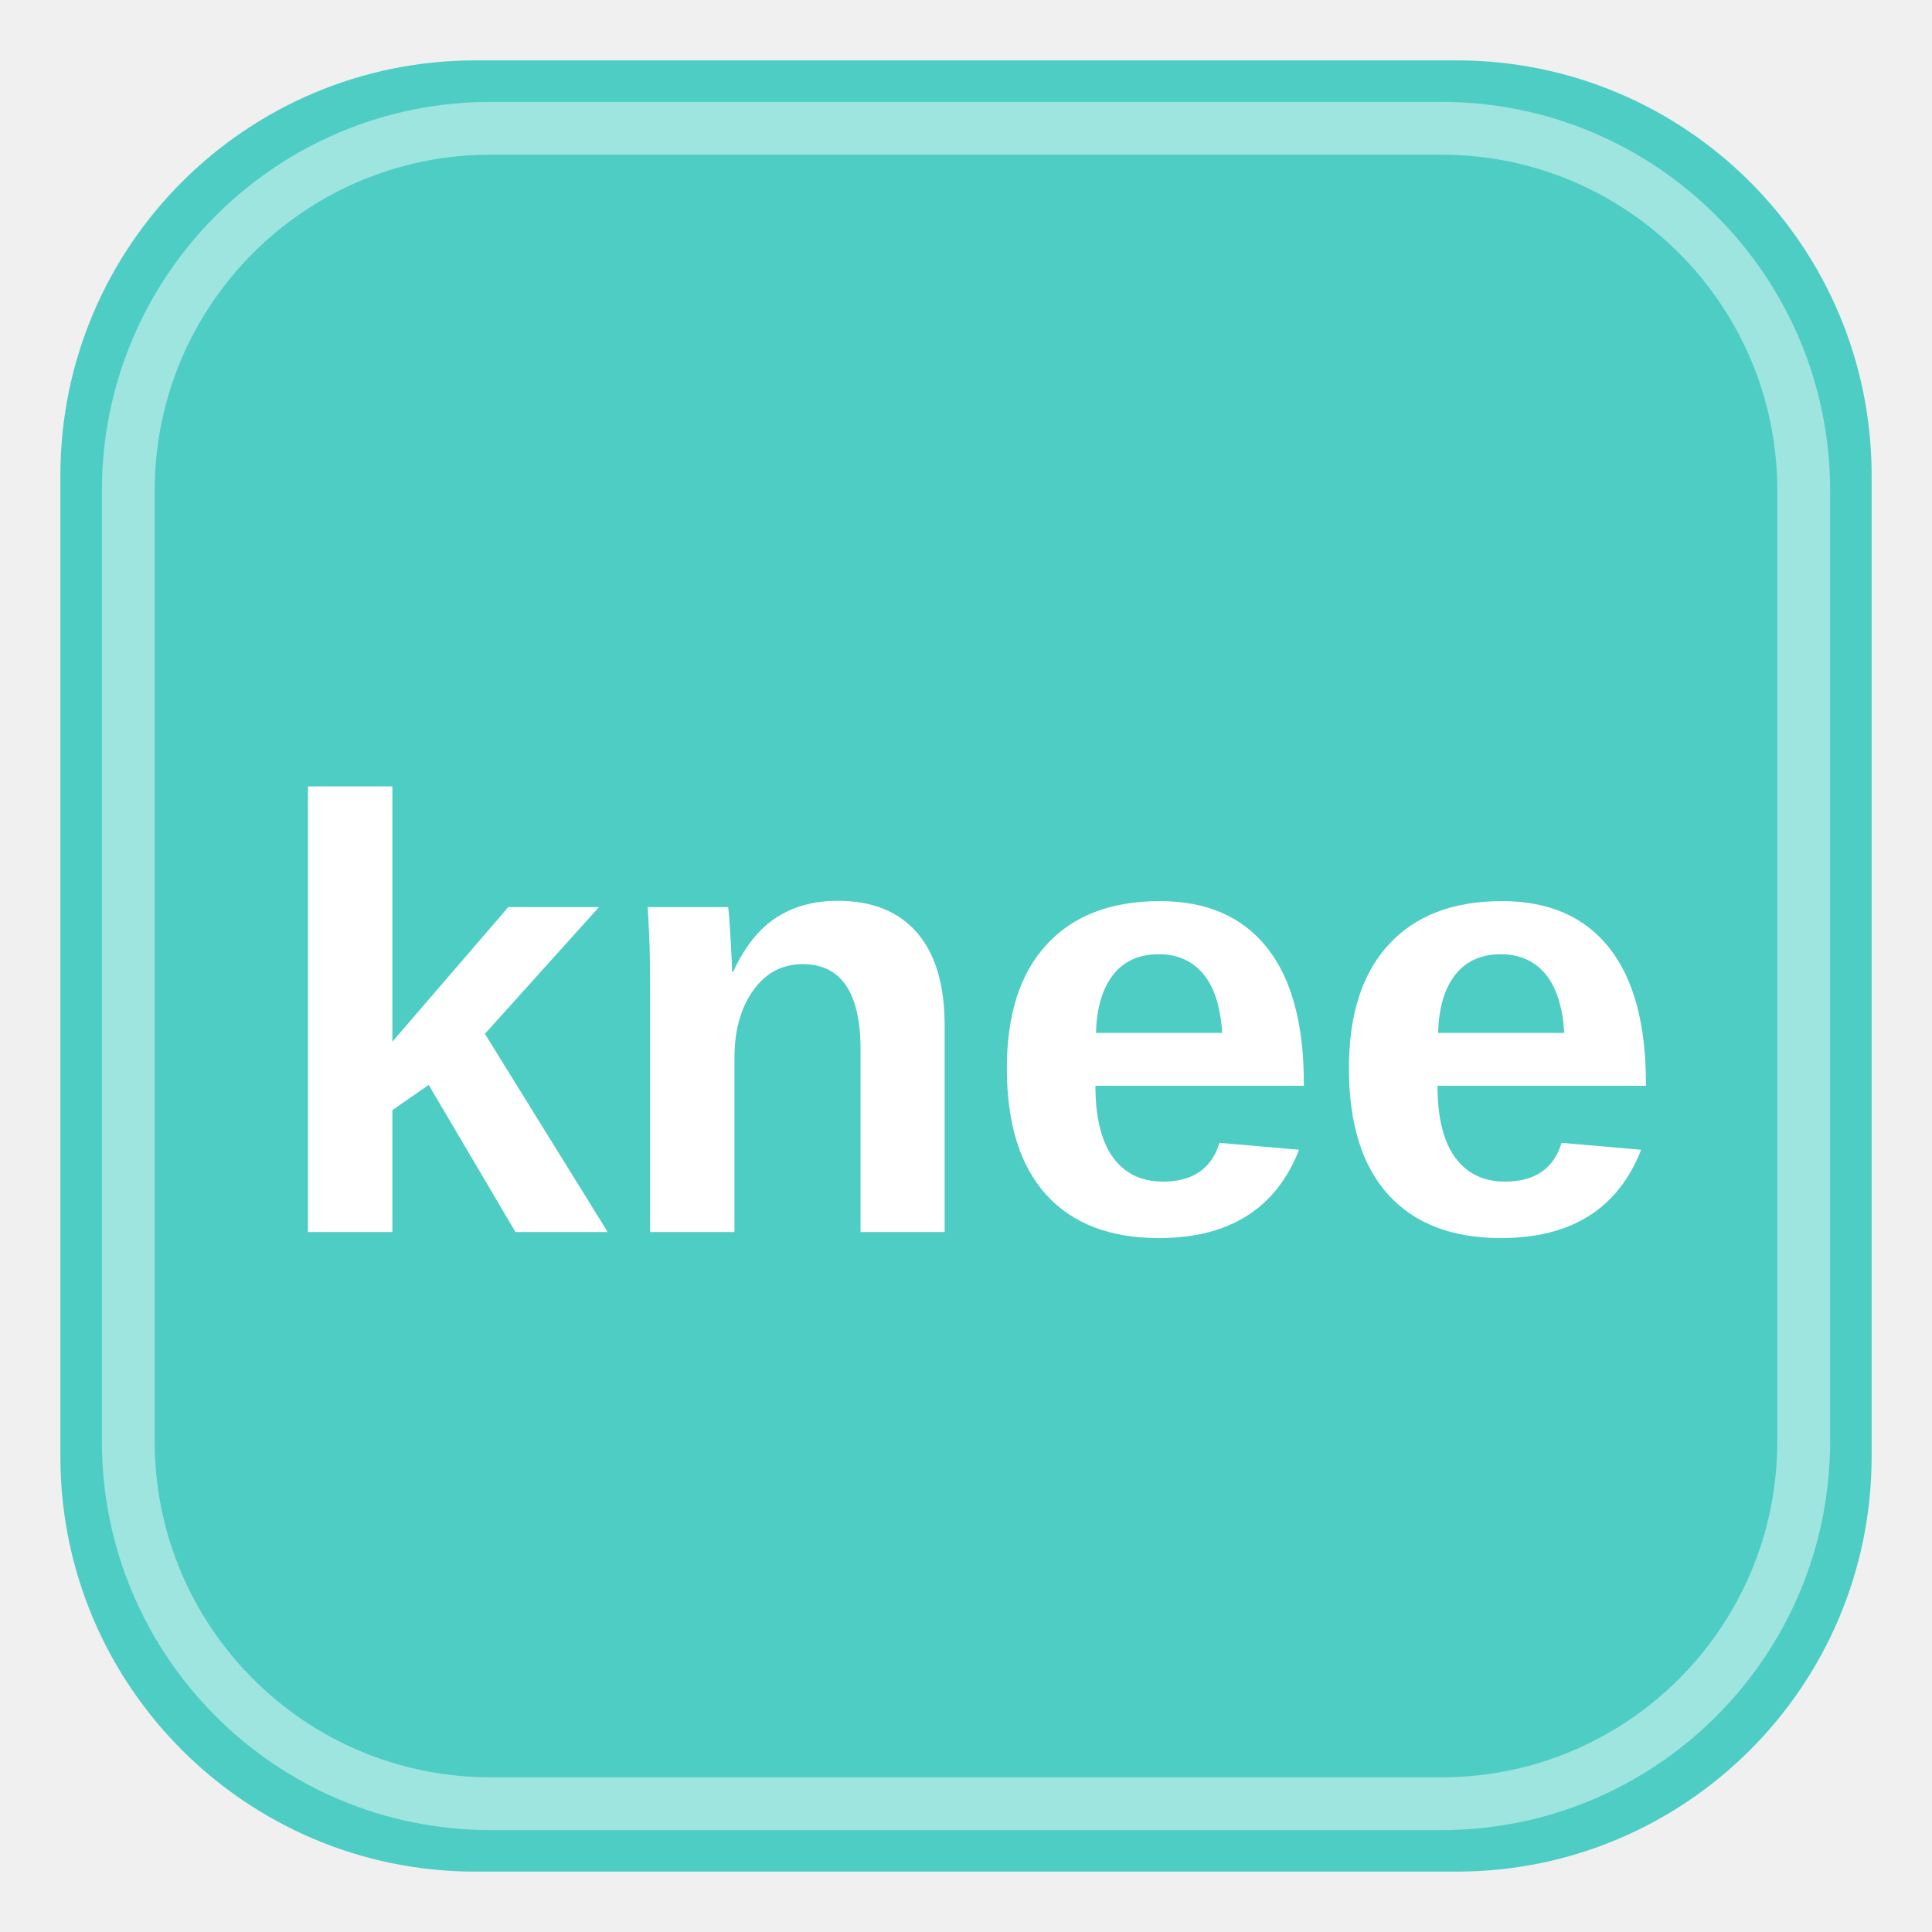
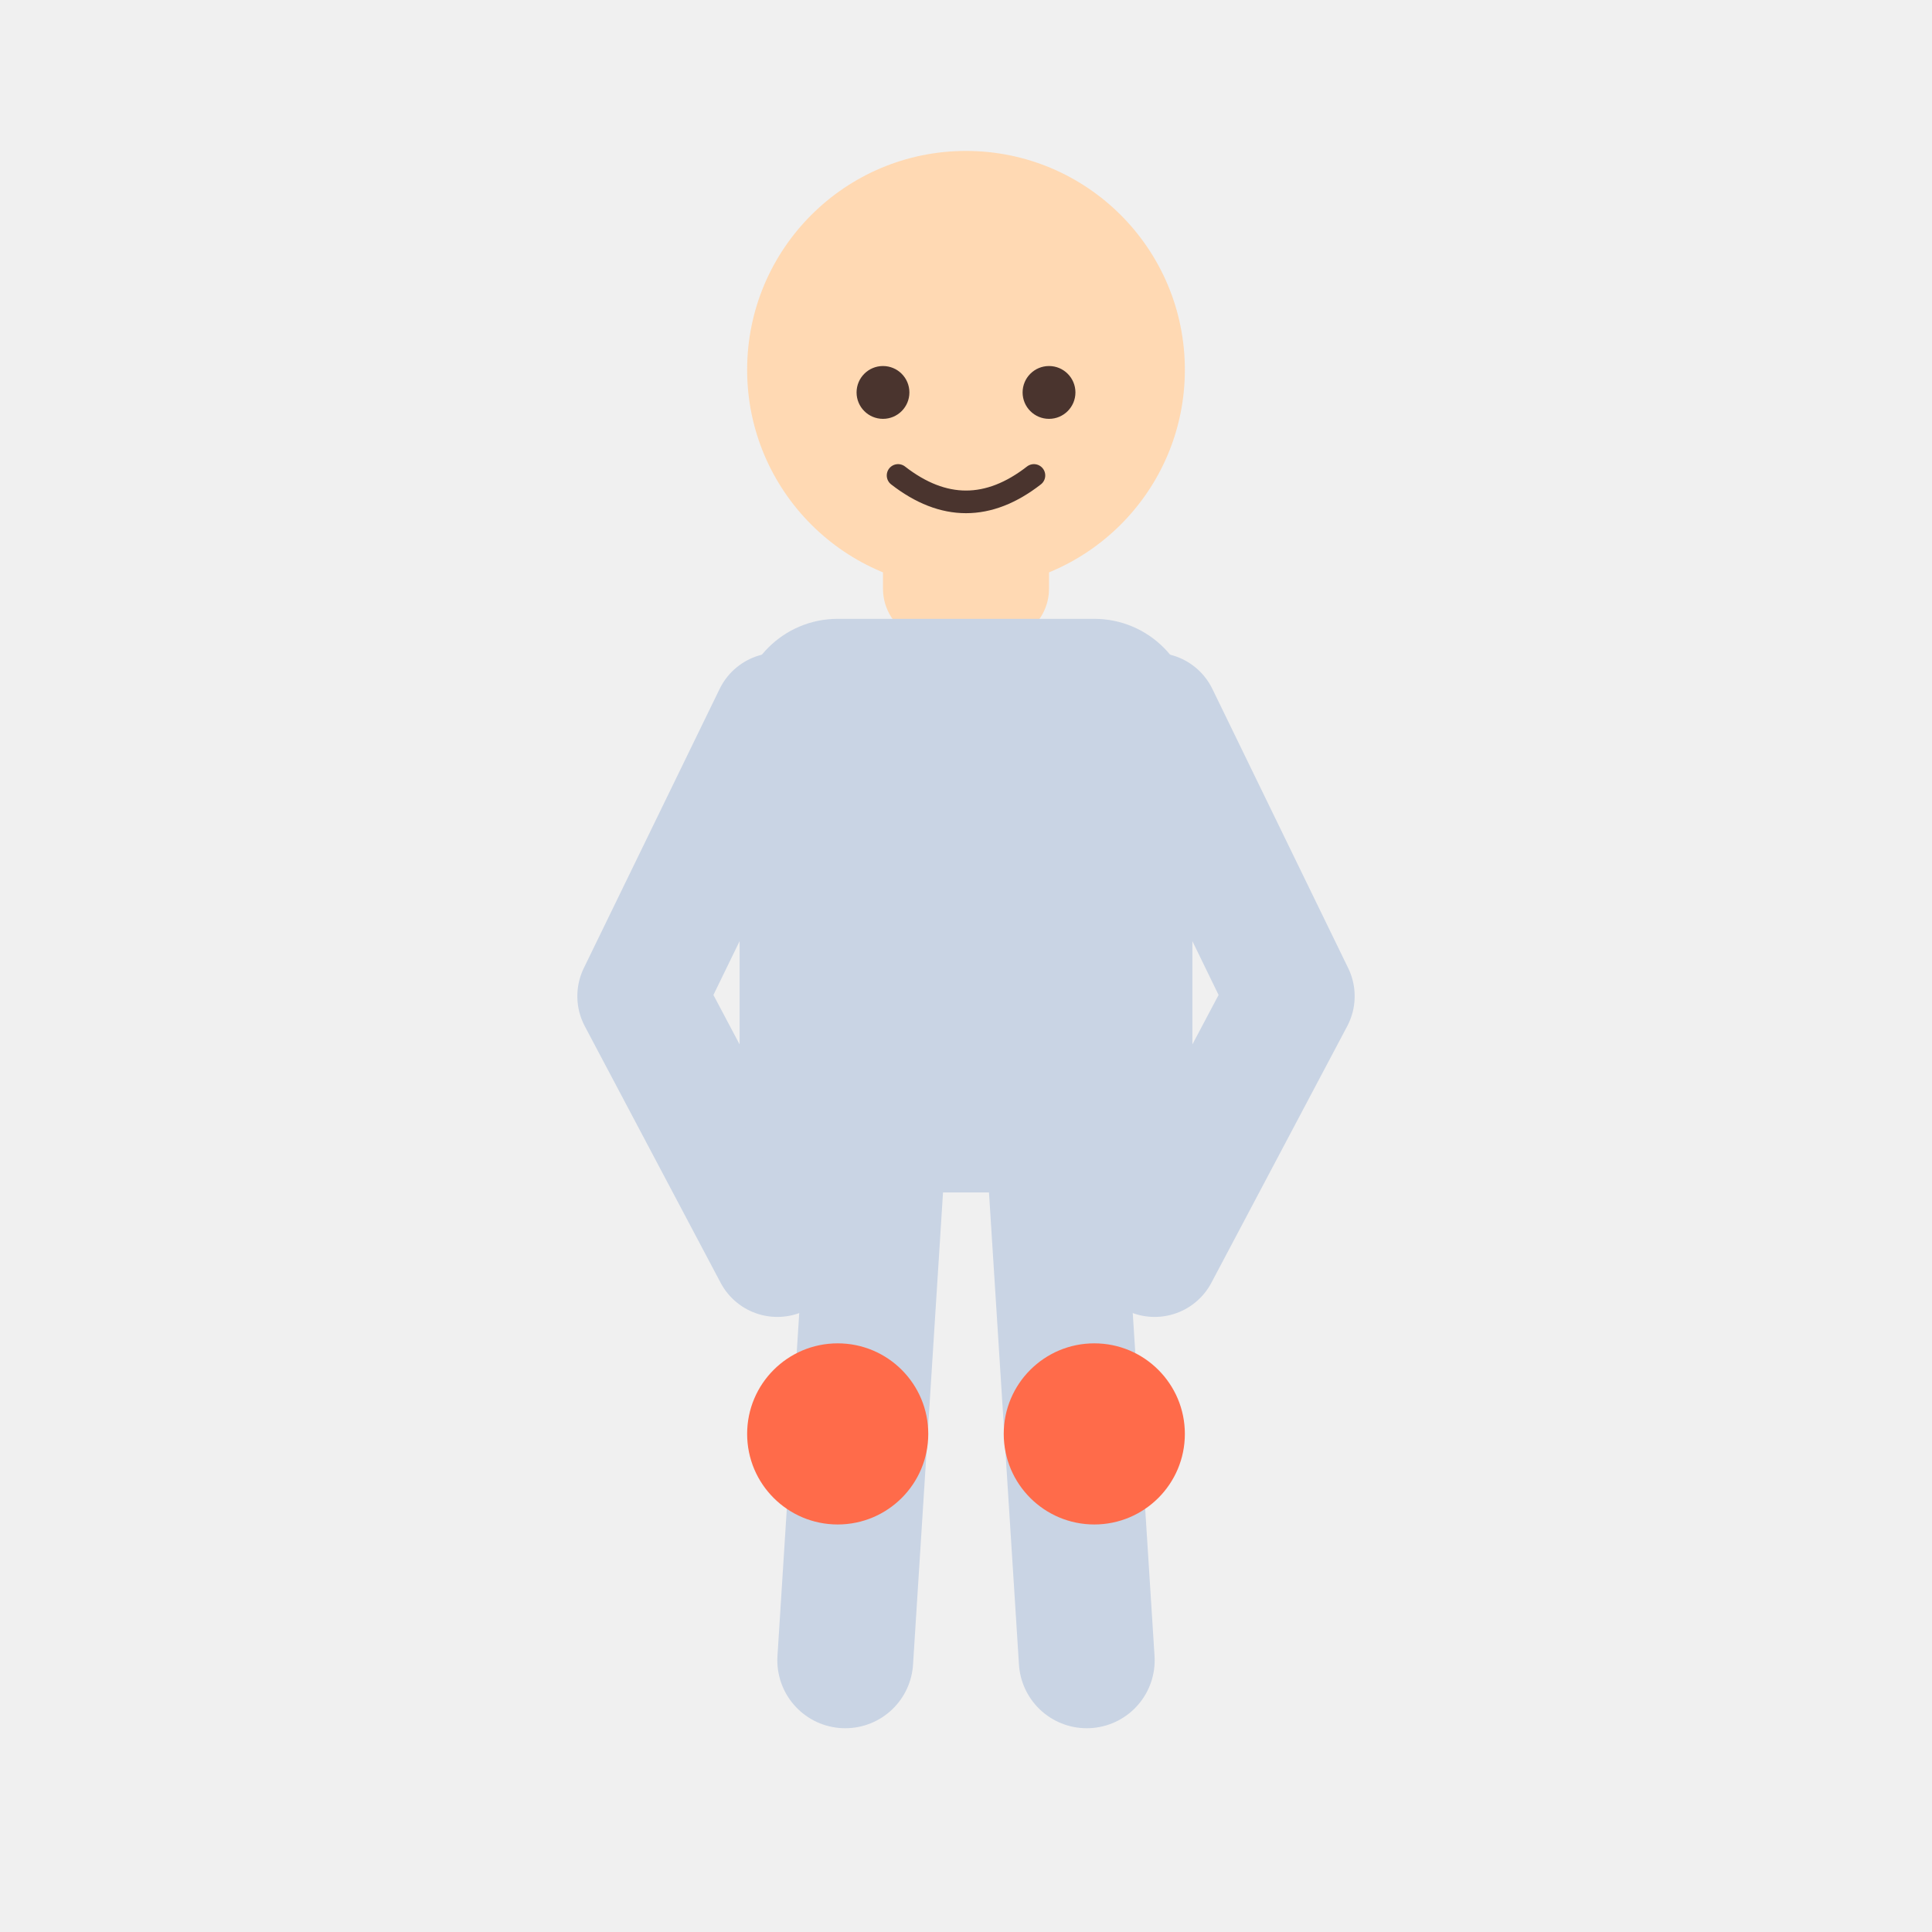
<svg xmlns="http://www.w3.org/2000/svg" width="512" height="512" viewBox="0 0 512 512">
-   <rect x="16" y="16" width="480" height="480" rx="110" fill="#4ECDC4" />
-   <rect x="34" y="34" width="444" height="444" rx="96" fill="none" stroke="rgba(255,255,255,0.45)" stroke-width="14" />
-   <text x="256" y="270" font-family="Arial, Helvetica, sans-serif" font-weight="bold" font-size="163" fill="#FFFFFF" text-anchor="middle" dominant-baseline="central">knee</text>
+   <rect x="234" y="118" width="44" height="52" rx="14" fill="#FFD9B3" />
+   <circle cx="256" cy="98" r="58" fill="#FFD9B3" />
+   <path d="M206 190 L170 264 L206 332" stroke="#C9D4E4" stroke-width="34" fill="none" stroke-linecap="round" stroke-linejoin="round" opacity="1" />
+   <path d="M306 190 L342 264 L306 332" stroke="#C9D4E4" stroke-width="34" fill="none" stroke-linecap="round" stroke-linejoin="round" opacity="1" />
+   <path d="M232 314 L224 440" stroke="#C9D4E4" stroke-width="36" fill="none" stroke-linecap="round" stroke-linejoin="round" opacity="1" />
+   <path d="M280 314 L288 440" stroke="#C9D4E4" stroke-width="36" fill="none" stroke-linecap="round" stroke-linejoin="round" opacity="1" />
+   <rect x="196" y="164" width="120" height="152" rx="26" fill="#C9D4E4" />
+   <circle cx="234" cy="104" r="7" fill="#4A342E" />
+   <circle cx="278" cy="104" r="7" fill="#4A342E" />
+   <path d="M238 126 Q256 140 274 126" stroke="#4A342E" stroke-width="6" fill="none" stroke-linecap="round" stroke-linejoin="round" opacity="1" />
+   <circle cx="222" cy="380" r="24" fill="#FF6B4A" />
+   <circle cx="290" cy="380" r="24" fill="#FF6B4A" />
</svg>
